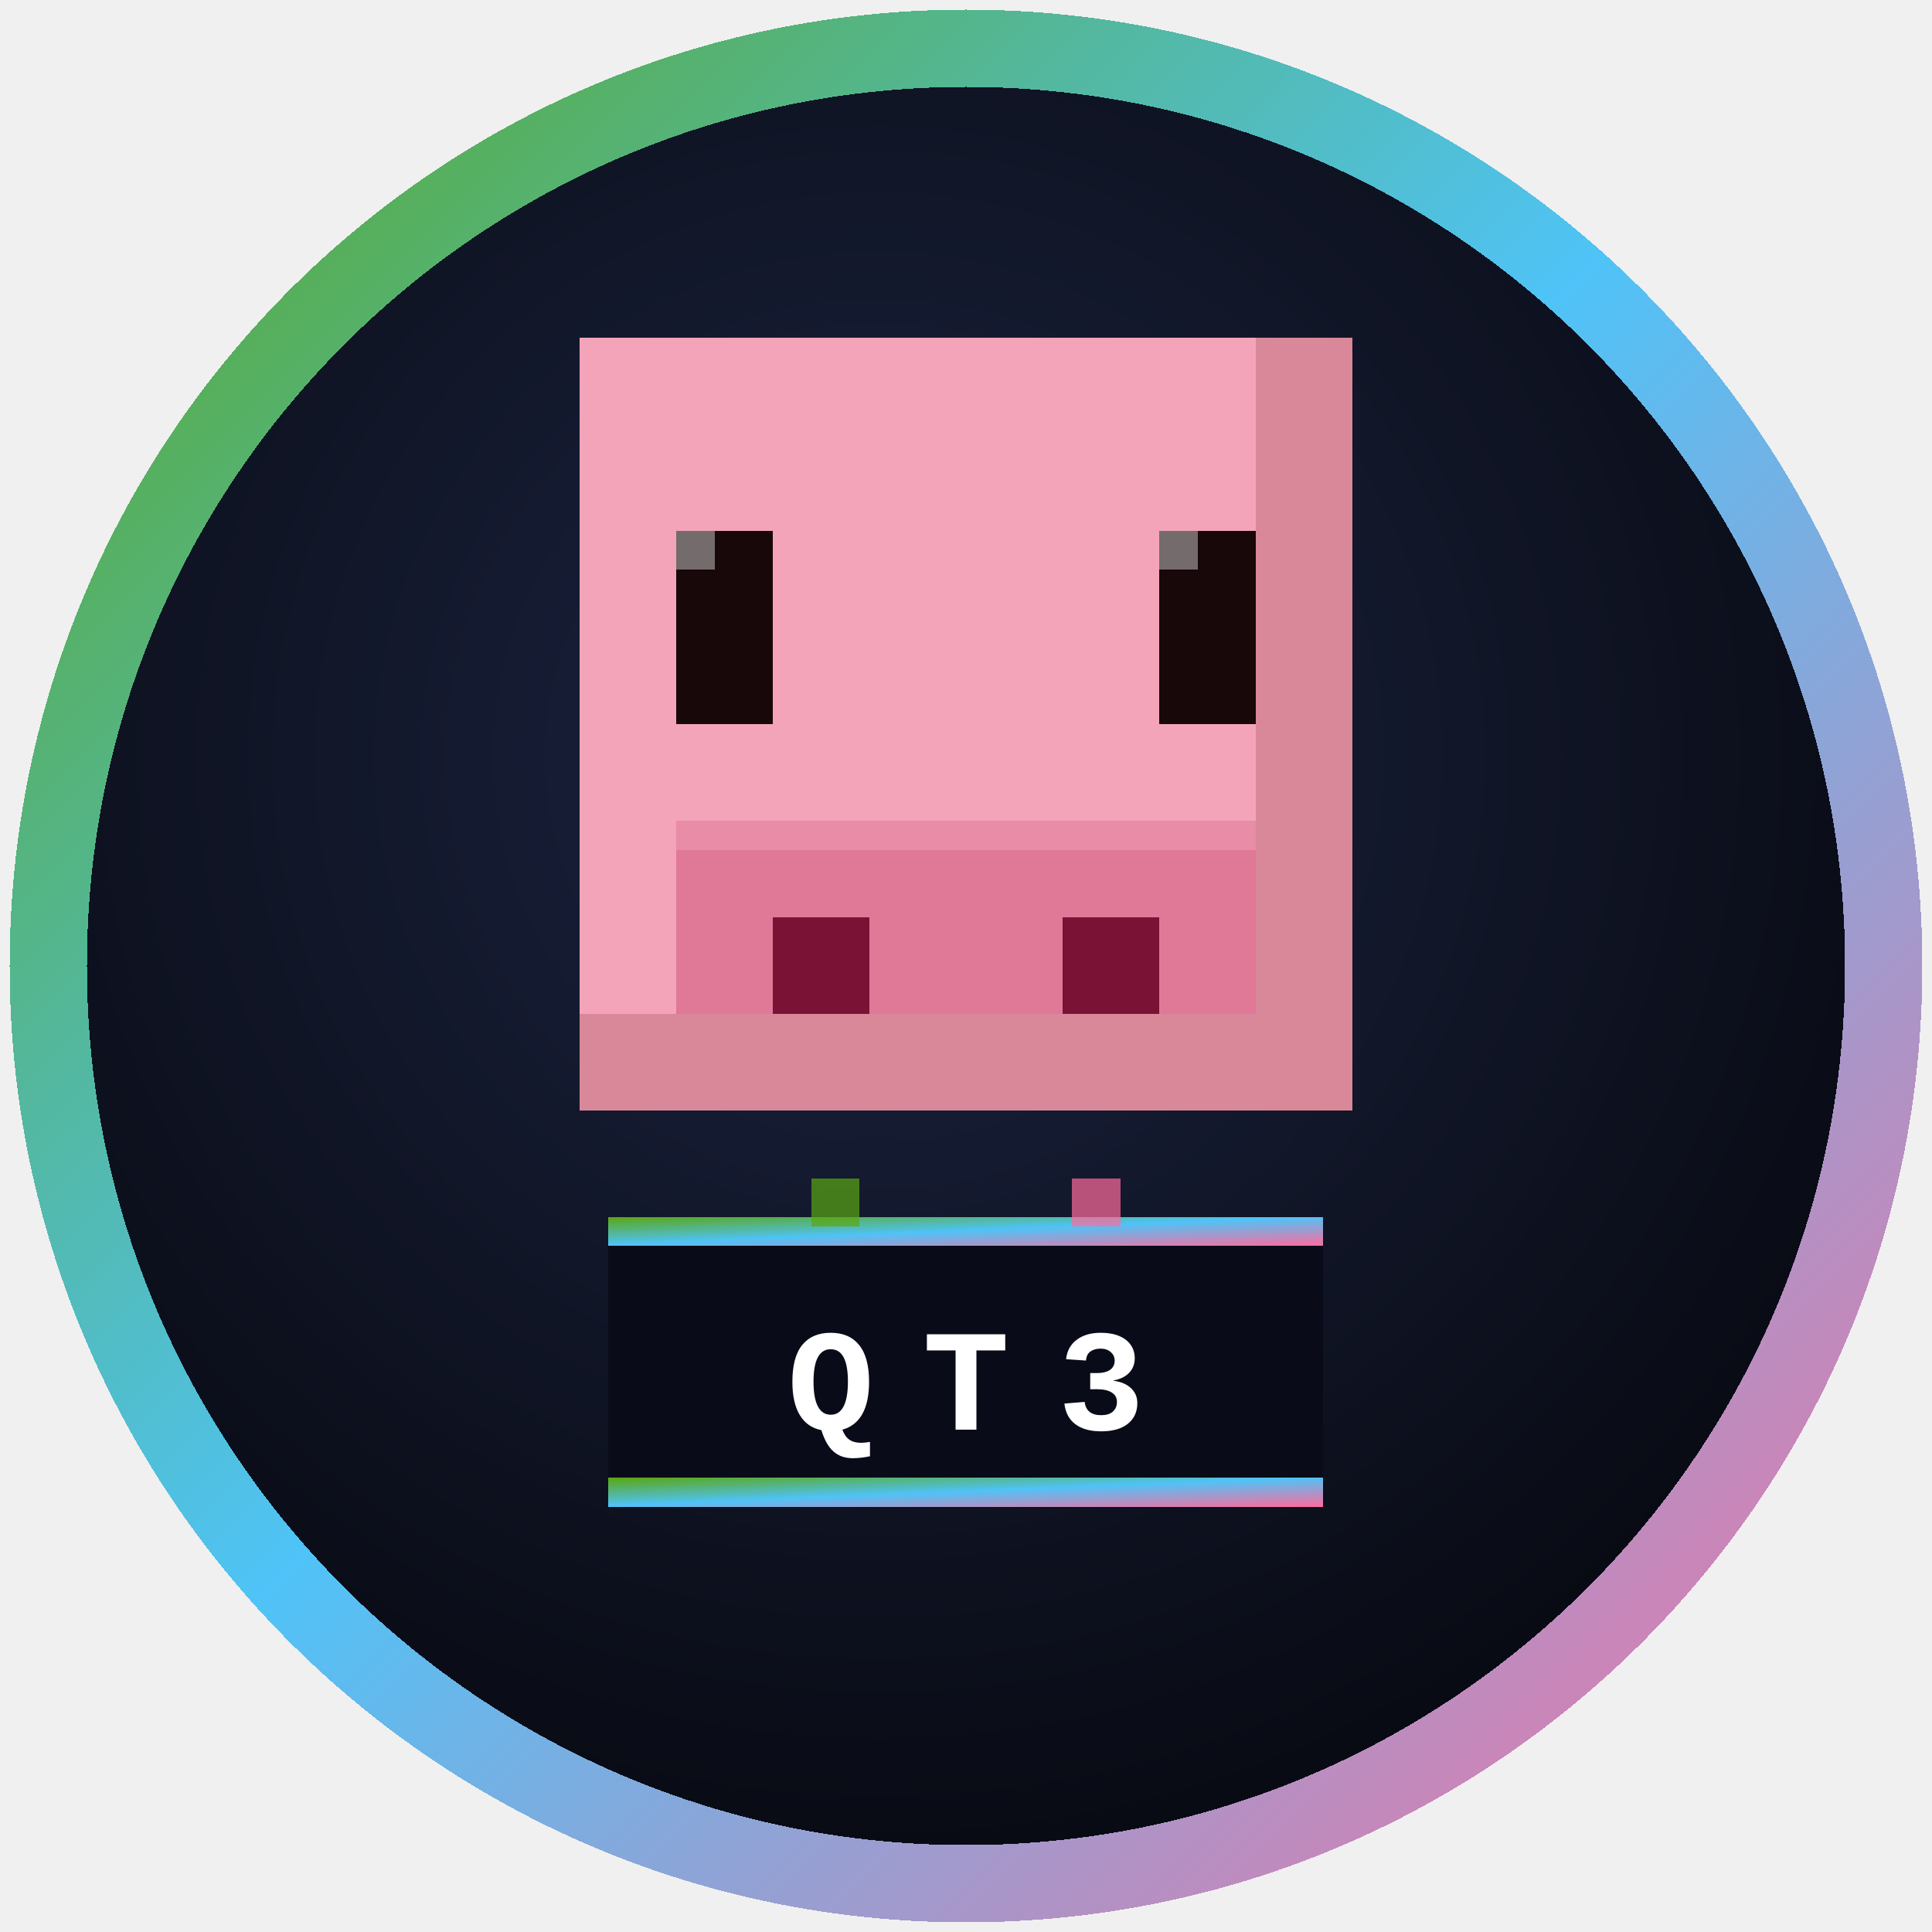
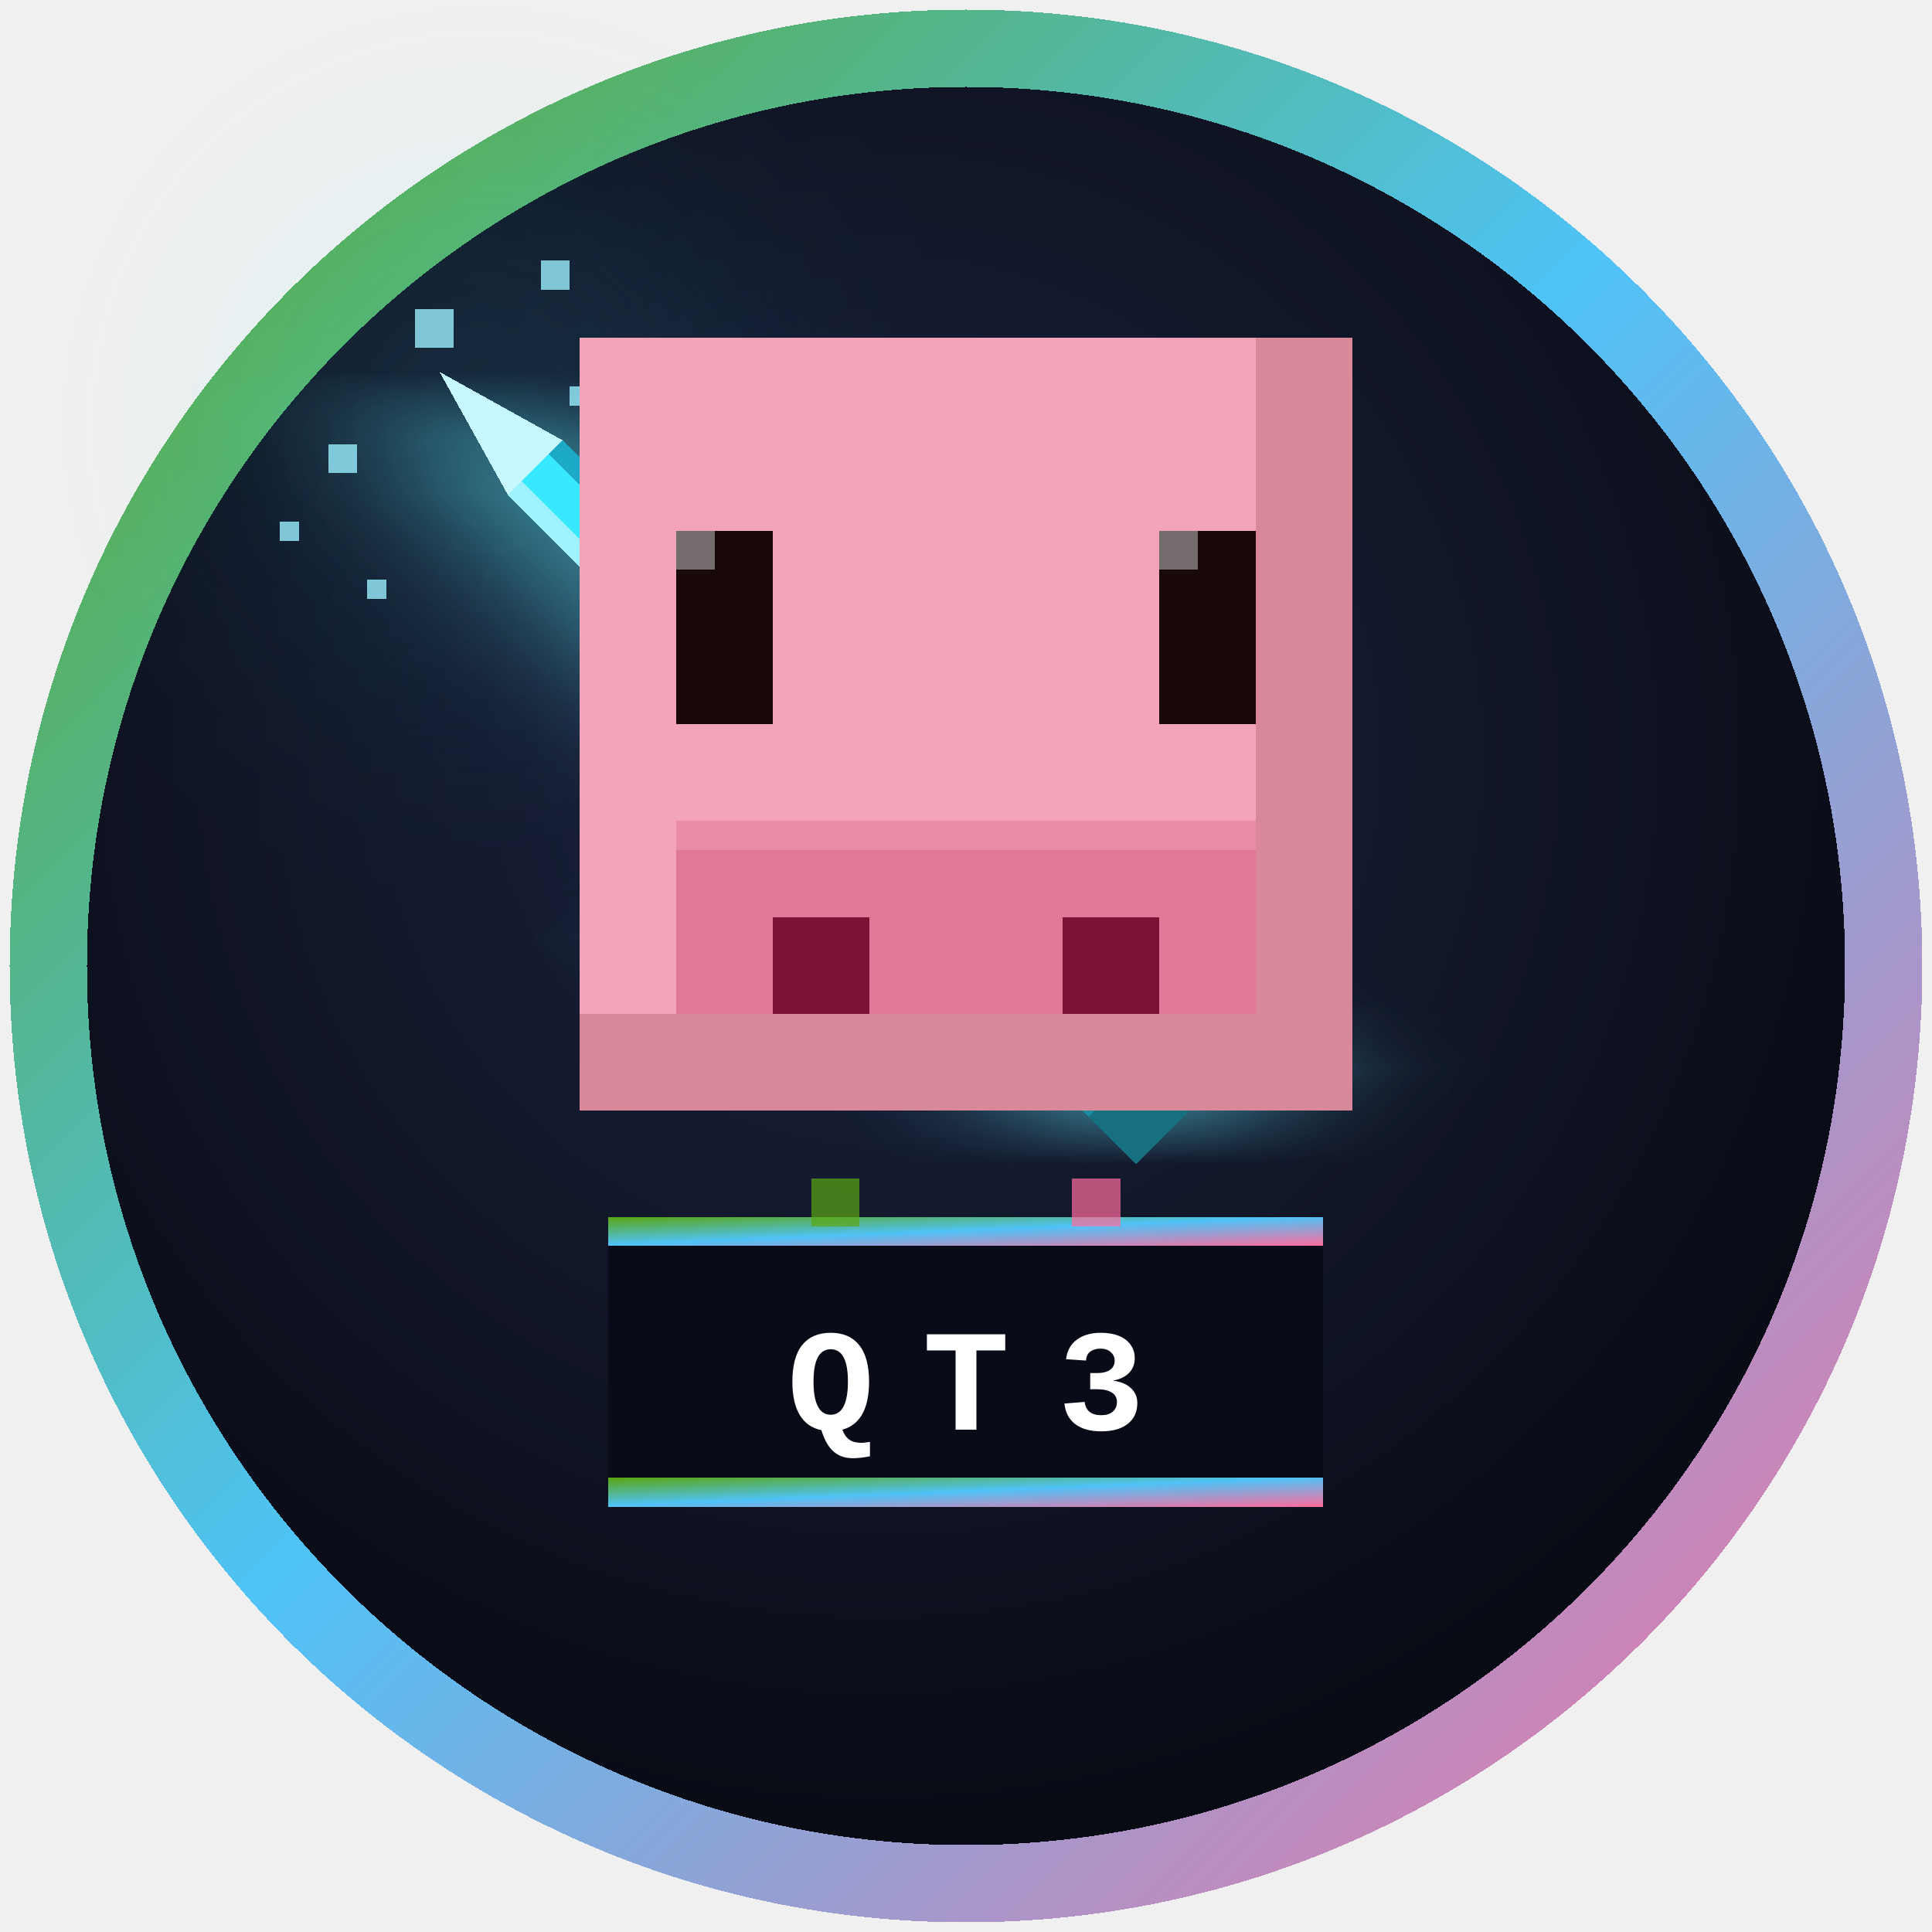
<svg xmlns="http://www.w3.org/2000/svg" viewBox="0 0 200 200" width="200" height="200" shape-rendering="crispEdges">
  <defs>
    <linearGradient id="ring" x1="0%" y1="0%" x2="100%" y2="100%">
      <stop offset="0%" stop-color="#5AA612" />
      <stop offset="48%" stop-color="#4FC3F7" />
      <stop offset="100%" stop-color="#FF6B9D" />
    </linearGradient>
    <radialGradient id="bg" cx="45%" cy="38%" r="68%">
      <stop offset="0%" stop-color="#1b2340" />
      <stop offset="100%" stop-color="#070910" />
    </radialGradient>
+     <filter id="sglow" x="-120%" y="-120%" width="340%" height="340%">
+       <feGaussianBlur in="SourceAlpha" stdDeviation="8" result="blur" />
+       <feColorMatrix in="blur" type="matrix" values="0 0 0 0 0.12                 0 0 0 0 0.88                 0 0 0 0 1                 0 0 0 1 0" result="colorBlur" />
+       <feMerge>
+         <feMergeNode in="colorBlur" />
+         <feMergeNode in="SourceGraphic" />
+       </feMerge>
+     </filter>
+     <filter id="amb" x="-100%" y="-100%" width="300%" height="300%">
+       <feGaussianBlur stdDeviation="12" />
+     </filter>
  </defs>
  <circle cx="100" cy="100" r="99" fill="url(#ring)" />
  <circle cx="100" cy="100" r="91" fill="url(#bg)" />
+   <ellipse cx="50" cy="44" rx="28" ry="28" fill="#39E8FF" opacity="0.09" filter="url(#amb)" />
+   <g transform="translate(95,88) rotate(-45)" filter="url(#sglow)">
+     <polygon points="0,-70 4,-56 -4,-56" fill="#C8F8FF" />
+     <rect x="-4" y="-56" width="8" height="56" fill="#39E8FF" />
+     <rect x="-4" y="-56" width="2" height="56" fill="#A8F4FF" opacity="0.9" />
+     <rect x="2" y="-56" width="2" height="56" fill="#0E90B0" opacity="0.7" />
+     <rect x="-17" y="-4" width="34" height="8" fill="#127080" />
+     <rect x="-17" y="-4" width="34" height="3" fill="#28B0C8" opacity="0.55" />
+     <rect x="-17" y="2" width="34" height="2" fill="#062828" opacity="0.6" />
+     <rect x="-5" y="4" width="10" height="25" fill="#9B6820" />
+     <rect x="-5" y="8" width="10" height="2" fill="#5A3A10" opacity="0.75" />
+     <rect x="-5" y="14" width="10" height="2" fill="#5A3A10" opacity="0.75" />
+     <rect x="-5" y="20" width="10" height="2" fill="#5A3A10" opacity="0.75" />
+     <rect x="-7" y="29" width="14" height="10" fill="#127080" />
+     <rect x="-7" y="29" width="14" height="3" fill="#28B0C8" opacity="0.45" />
+   </g>
+   <g fill="#9AEFFF" opacity="0.80" shape-rendering="crispEdges">
+     <rect x="43" y="32" width="4" height="4" />
+     <rect x="34" y="46" width="3" height="3" />
+     <rect x="56" y="27" width="3" height="3" />
+     <rect x="29" y="54" width="2" height="2" />
+     <rect x="59" y="40" width="2" height="2" />
+     <rect x="38" y="60" width="2" height="2" />
+   </g>
  <rect x="60" y="35" width="80" height="80" fill="#F4A4B8" />
  <rect x="130" y="35" width="10" height="80" fill="#D88898" />
  <rect x="60" y="105" width="80" height="10" fill="#D88898" />
  <rect x="70" y="55" width="10" height="20" fill="#18080A" />
  <rect x="70" y="55" width="4" height="4" fill="#FFFFFF" opacity="0.4" />
  <rect x="120" y="55" width="10" height="20" fill="#18080A" />
  <rect x="120" y="55" width="4" height="4" fill="#FFFFFF" opacity="0.4" />
  <rect x="70" y="85" width="60" height="20" fill="#E07898" />
  <rect x="70" y="85" width="60" height="3" fill="#F0A0B5" opacity="0.5" />
  <rect x="80" y="95" width="10" height="10" fill="#7A1235" />
  <rect x="110" y="95" width="10" height="10" fill="#7A1235" />
  <rect x="63" y="126" width="74" height="30" fill="#090C18" />
  <rect x="63" y="126" width="74" height="3" fill="url(#ring)" />
  <rect x="63" y="153" width="74" height="3" fill="url(#ring)" />
  <text x="100" y="148" font-family="'Courier New', Courier, monospace" font-size="15" font-weight="900" fill="#FFFFFF" text-anchor="middle" letter-spacing="5">QT3</text>
  <rect x="84" y="122" width="5" height="5" fill="#5AA612" opacity="0.7" />
  <rect x="111" y="122" width="5" height="5" fill="#FF6B9D" opacity="0.7" />
</svg>
